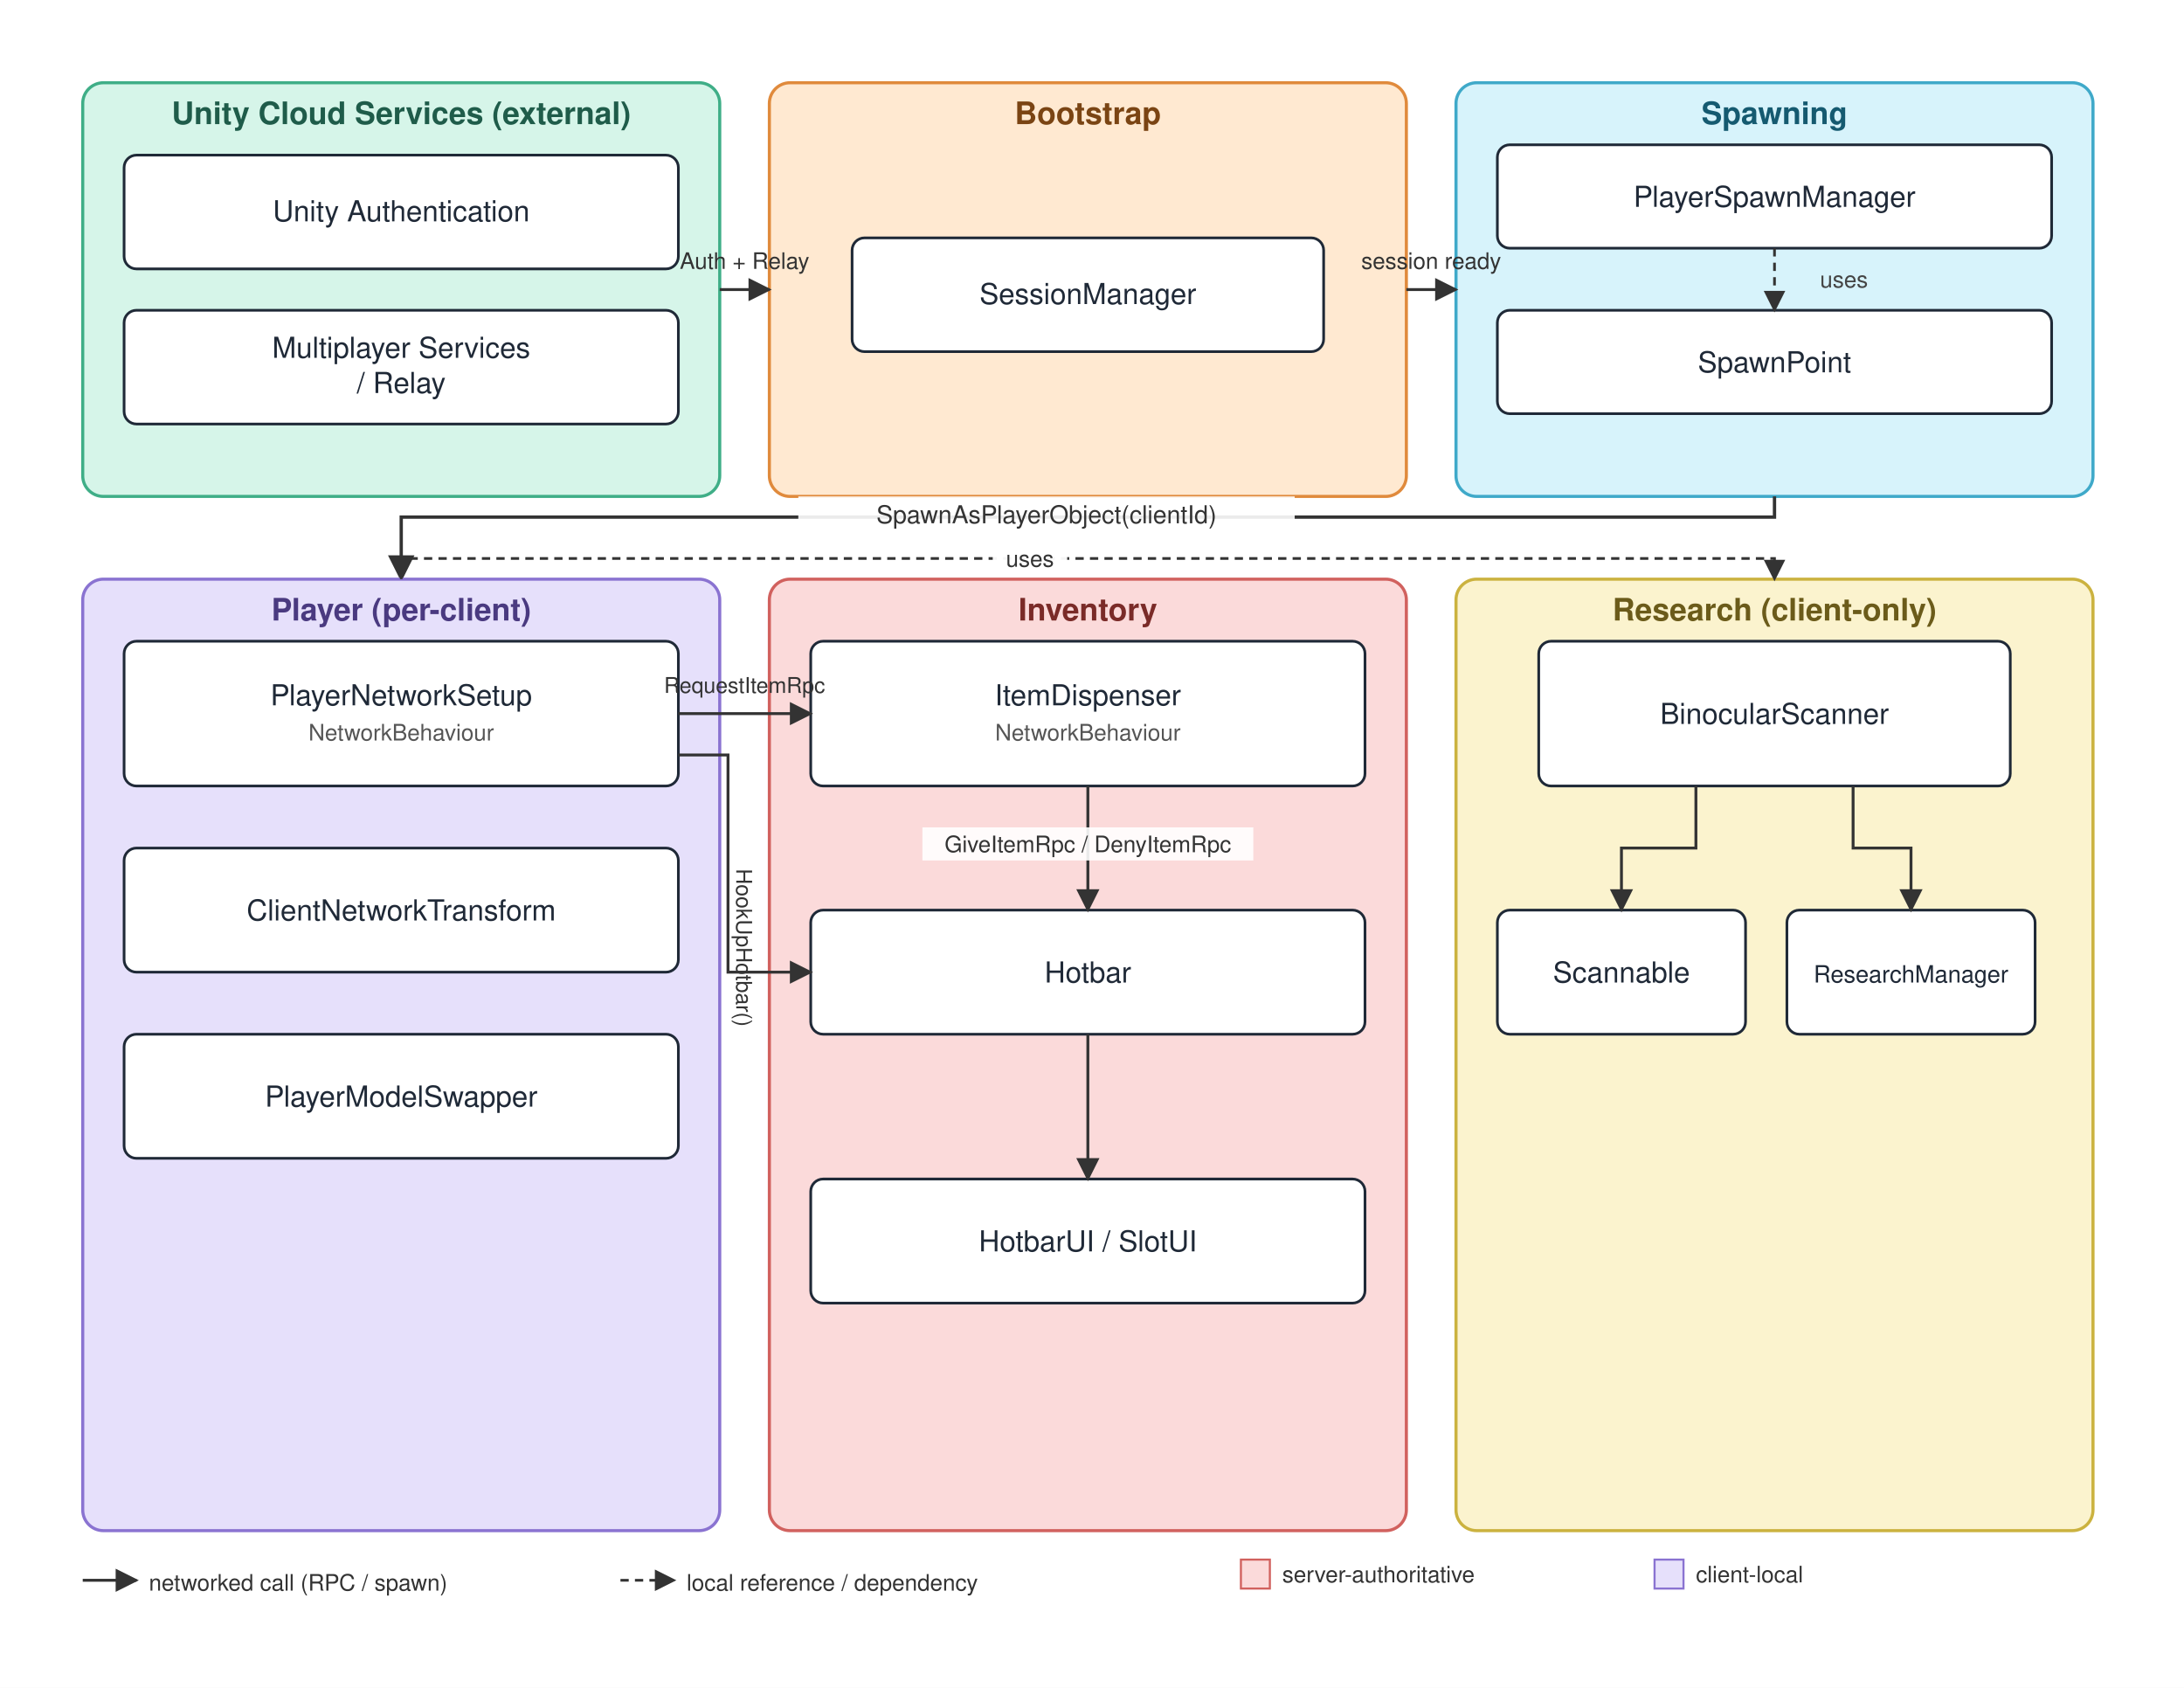
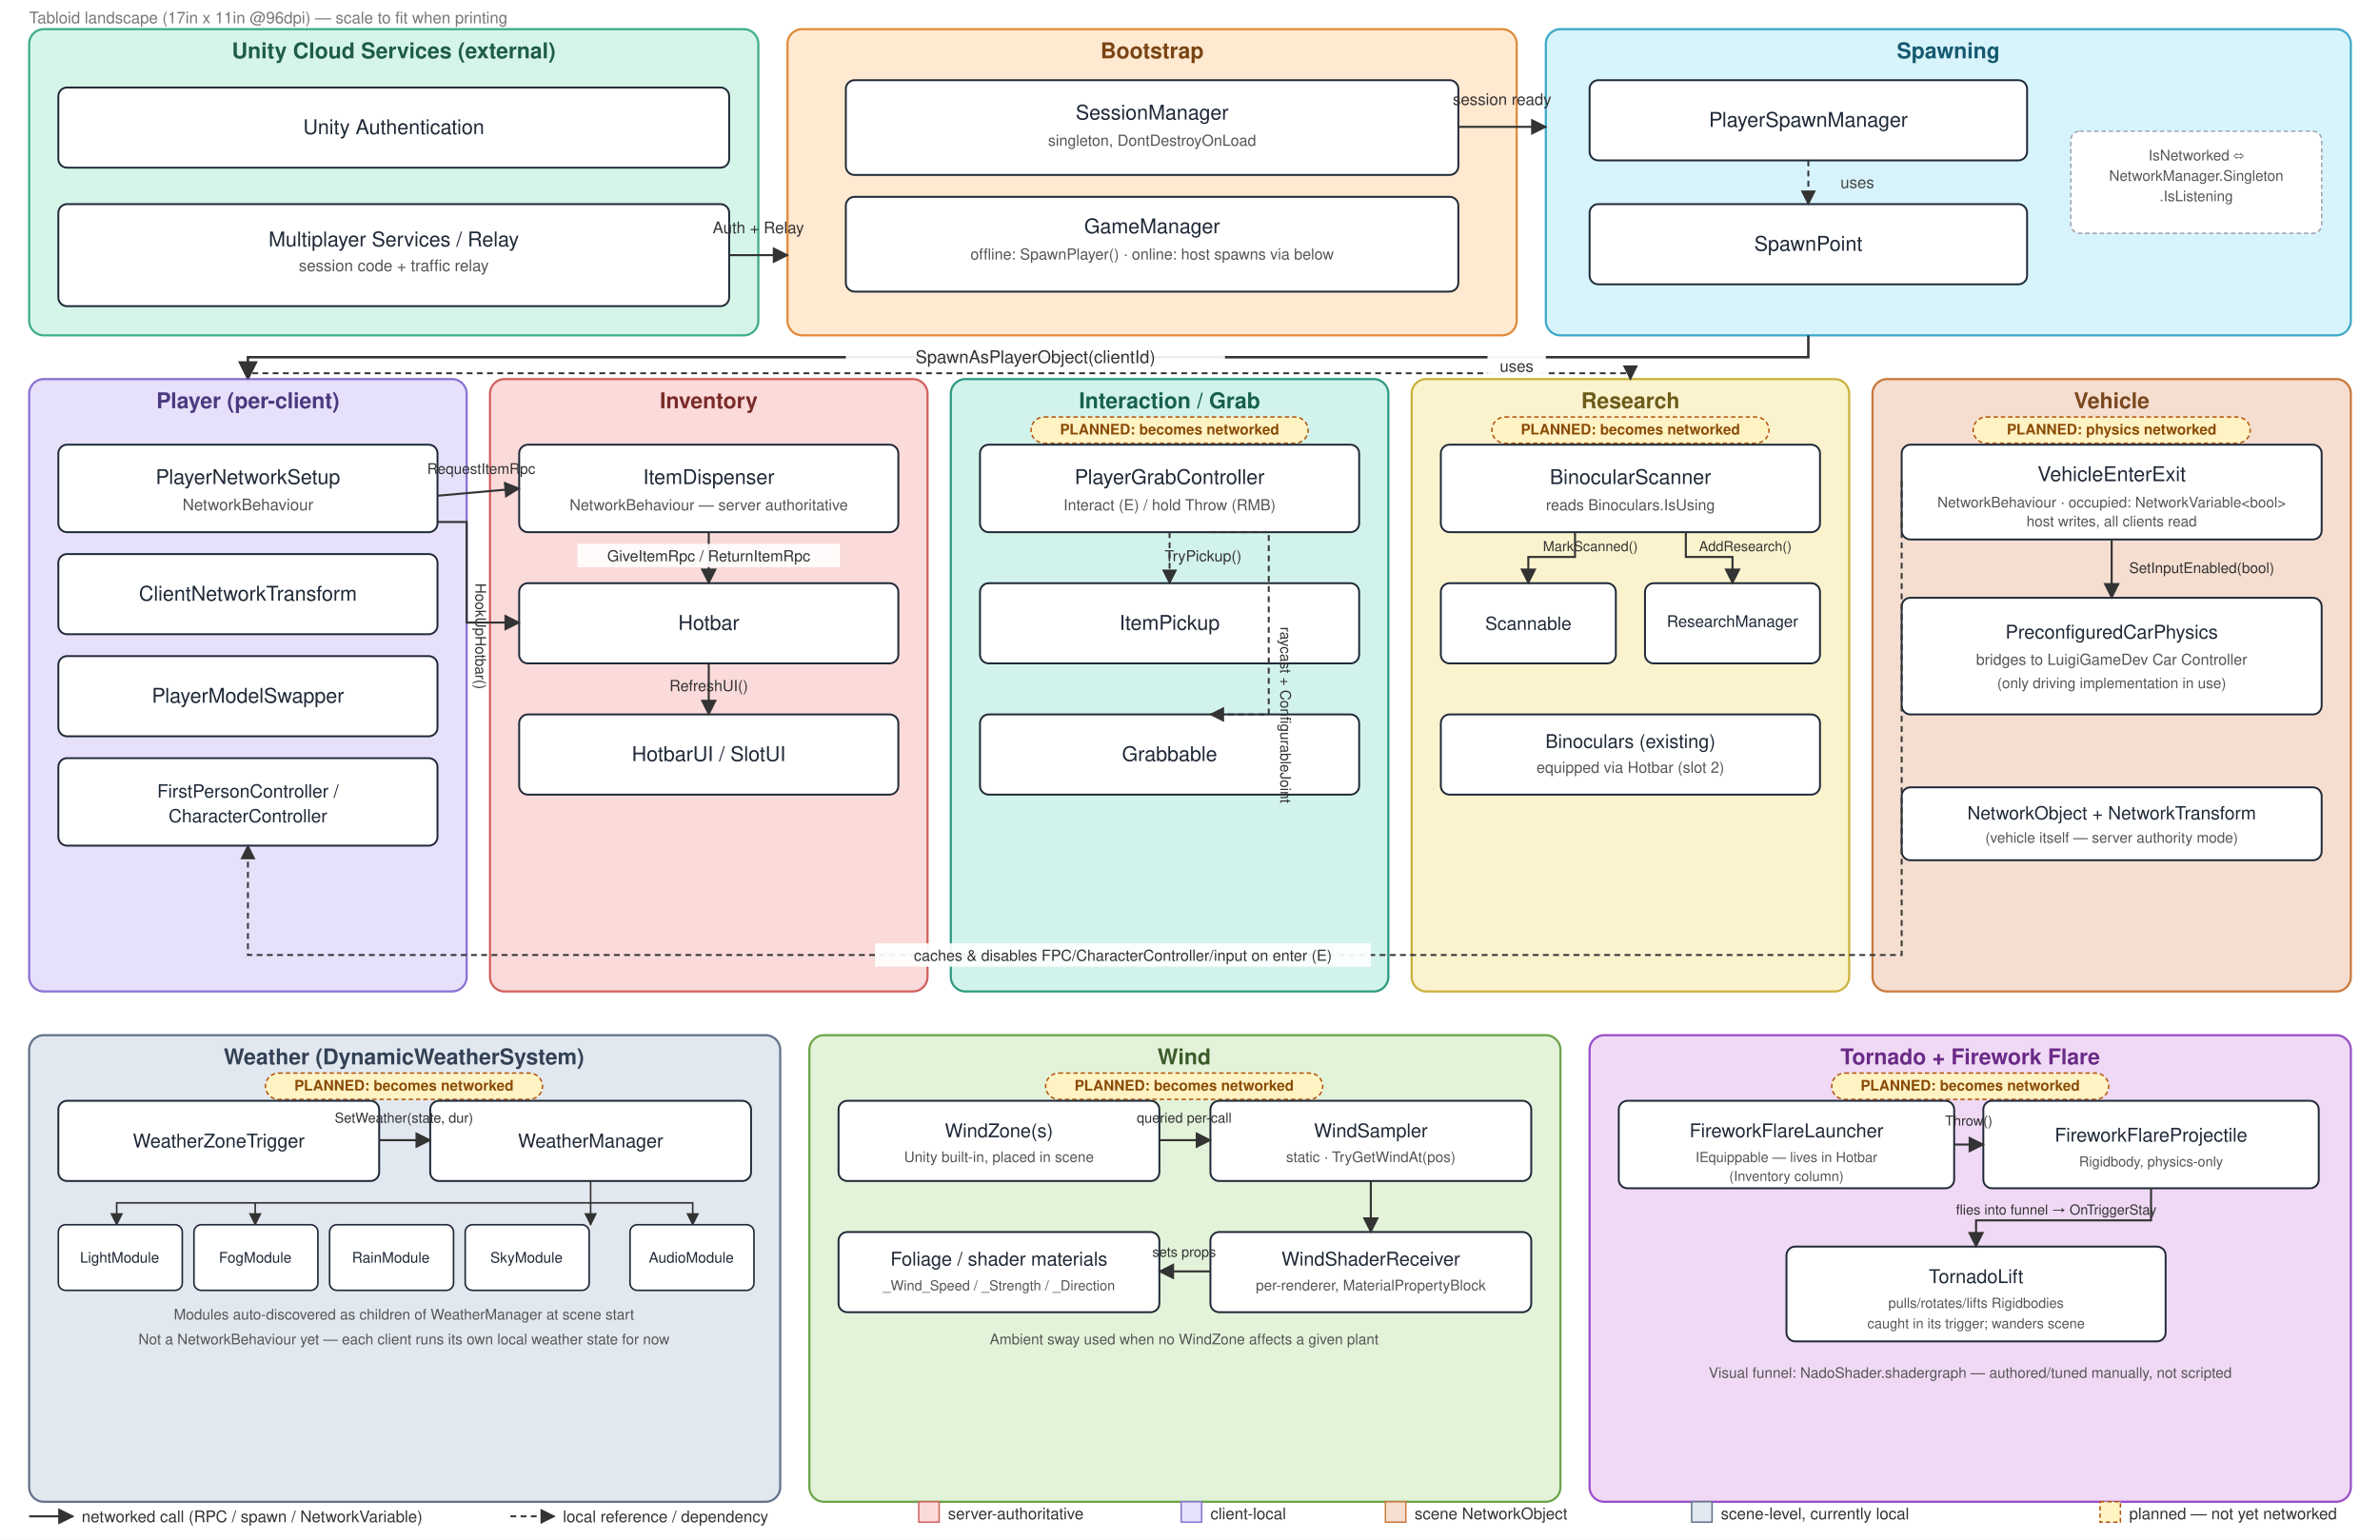
- <svg xmlns="http://www.w3.org/2000/svg" viewBox="0 0 1056 816" font-family="Segoe UI, Helvetica, Arial, sans-serif">
+ <svg xmlns="http://www.w3.org/2000/svg" viewBox="0 0 1632 1056" font-family="Segoe UI, Helvetica, Arial, sans-serif">
  <defs>
    <marker id="arrow" viewBox="0 0 10 10" refX="9" refY="5" markerWidth="8" markerHeight="8" orient="auto-start-reverse">
      <path d="M0,0 L10,5 L0,10 z" fill="#333" />
    </marker>
  </defs>
-   <rect x="0" y="0" width="1056" height="816" fill="#ffffff" />
-   <rect x="40" y="40" width="308" height="200" rx="10" fill="#d6f5e9" stroke="#3fae87" stroke-width="1.5" />
-   <text x="194" y="60" text-anchor="middle" font-size="15" font-weight="600" fill="#1f5c4a">Unity Cloud Services (external)</text>
-   <rect x="372" y="40" width="308" height="200" rx="10" fill="#ffe9d1" stroke="#e08a3c" stroke-width="1.5" />
-   <text x="526" y="60" text-anchor="middle" font-size="15" font-weight="600" fill="#7a4413">Bootstrap</text>
-   <rect x="704" y="40" width="308" height="200" rx="10" fill="#d7f3fb" stroke="#3fa9c9" stroke-width="1.5" />
-   <text x="858" y="60" text-anchor="middle" font-size="15" font-weight="600" fill="#155a70">Spawning</text>
-   <rect x="60" y="75" width="268" height="55" rx="6" fill="#ffffff" stroke="#1f2937" stroke-width="1.3" />
-   <text x="194" y="107" text-anchor="middle" font-size="14" fill="#1f2937">Unity Authentication</text>
-   <rect x="60" y="150" width="268" height="55" rx="6" fill="#ffffff" stroke="#1f2937" stroke-width="1.3" />
-   <text x="194" y="173" text-anchor="middle" font-size="14" fill="#1f2937">Multiplayer Services</text>
-   <text x="194" y="190" text-anchor="middle" font-size="14" fill="#1f2937">/ Relay</text>
-   <rect x="412" y="115" width="228" height="55" rx="6" fill="#ffffff" stroke="#1f2937" stroke-width="1.3" />
-   <text x="526" y="147" text-anchor="middle" font-size="14" fill="#1f2937">SessionManager</text>
-   <rect x="724" y="70" width="268" height="50" rx="6" fill="#ffffff" stroke="#1f2937" stroke-width="1.3" />
-   <text x="858" y="100" text-anchor="middle" font-size="14" fill="#1f2937">PlayerSpawnManager</text>
-   <rect x="724" y="150" width="268" height="50" rx="6" fill="#ffffff" stroke="#1f2937" stroke-width="1.3" />
-   <text x="858" y="180" text-anchor="middle" font-size="14" fill="#1f2937">SpawnPoint</text>
-   <path d="M858,120 L858,150" fill="none" stroke="#333" stroke-width="1.3" stroke-dasharray="4 3" marker-end="url(#arrow)" />
-   <text x="880" y="139" font-size="11" fill="#444">uses</text>
-   <path d="M348,140 L372,140" fill="none" stroke="#333" stroke-width="1.4" marker-end="url(#arrow)" />
-   <text x="360" y="130" text-anchor="middle" font-size="11" fill="#333">Auth + Relay</text>
-   <path d="M680,140 L704,140" fill="none" stroke="#333" stroke-width="1.4" marker-end="url(#arrow)" />
-   <text x="692" y="130" text-anchor="middle" font-size="11" fill="#333">session ready</text>
-   <path d="M858,240 L858,250 L194,250 L194,280" fill="none" stroke="#333" stroke-width="1.6" marker-end="url(#arrow)" />
-   <rect x="386" y="240" width="240" height="18" fill="#ffffff" opacity="0.9" />
-   <text x="506" y="253" text-anchor="middle" font-size="12" fill="#333">SpawnAsPlayerObject(clientId)</text>
-   <rect x="40" y="280" width="308" height="460" rx="10" fill="#e6e0fb" stroke="#8a73d1" stroke-width="1.5" />
-   <text x="194" y="300" text-anchor="middle" font-size="15" font-weight="600" fill="#4a3a80">Player (per-client)</text>
-   <rect x="372" y="280" width="308" height="460" rx="10" fill="#fbdada" stroke="#d1615e" stroke-width="1.5" />
-   <text x="526" y="300" text-anchor="middle" font-size="15" font-weight="600" fill="#7a2b28">Inventory</text>
-   <rect x="704" y="280" width="308" height="460" rx="10" fill="#fbf3ce" stroke="#cbb23f" stroke-width="1.5" />
-   <text x="858" y="300" text-anchor="middle" font-size="15" font-weight="600" fill="#6b5b1a">Research (client-only)</text>
-   <rect x="60" y="310" width="268" height="70" rx="6" fill="#ffffff" stroke="#1f2937" stroke-width="1.3" />
-   <text x="194" y="341" text-anchor="middle" font-size="14" fill="#1f2937">PlayerNetworkSetup</text>
-   <text x="194" y="358" text-anchor="middle" font-size="11" fill="#555">NetworkBehaviour</text>
-   <rect x="60" y="410" width="268" height="60" rx="6" fill="#ffffff" stroke="#1f2937" stroke-width="1.3" />
-   <text x="194" y="445" text-anchor="middle" font-size="14" fill="#1f2937">ClientNetworkTransform</text>
-   <rect x="60" y="500" width="268" height="60" rx="6" fill="#ffffff" stroke="#1f2937" stroke-width="1.3" />
-   <text x="194" y="535" text-anchor="middle" font-size="14" fill="#1f2937">PlayerModelSwapper</text>
-   <rect x="392" y="310" width="268" height="70" rx="6" fill="#ffffff" stroke="#1f2937" stroke-width="1.3" />
-   <text x="526" y="341" text-anchor="middle" font-size="14" fill="#1f2937">ItemDispenser</text>
-   <text x="526" y="358" text-anchor="middle" font-size="11" fill="#555">NetworkBehaviour</text>
-   <rect x="392" y="440" width="268" height="60" rx="6" fill="#ffffff" stroke="#1f2937" stroke-width="1.3" />
-   <text x="526" y="475" text-anchor="middle" font-size="14" fill="#1f2937">Hotbar</text>
-   <rect x="392" y="570" width="268" height="60" rx="6" fill="#ffffff" stroke="#1f2937" stroke-width="1.3" />
-   <text x="526" y="605" text-anchor="middle" font-size="14" fill="#1f2937">HotbarUI / SlotUI</text>
-   <path d="M526,380 L526,440" fill="none" stroke="#333" stroke-width="1.4" marker-end="url(#arrow)" />
-   <rect x="446" y="400" width="160" height="16" fill="#ffffff" opacity="0.9" />
-   <text x="526" y="412" text-anchor="middle" font-size="11" fill="#333">GiveItemRpc / DenyItemRpc</text>
-   <path d="M526,500 L526,570" fill="none" stroke="#333" stroke-width="1.4" marker-end="url(#arrow)" />
-   <rect x="744" y="310" width="228" height="70" rx="6" fill="#ffffff" stroke="#1f2937" stroke-width="1.3" />
-   <text x="858" y="350" text-anchor="middle" font-size="14" fill="#1f2937">BinocularScanner</text>
-   <rect x="724" y="440" width="120" height="60" rx="6" fill="#ffffff" stroke="#1f2937" stroke-width="1.3" />
-   <text x="784" y="475" text-anchor="middle" font-size="14" fill="#1f2937">Scannable</text>
-   <rect x="864" y="440" width="120" height="60" rx="6" fill="#ffffff" stroke="#1f2937" stroke-width="1.3" />
-   <text x="924" y="475" text-anchor="middle" font-size="11.5" fill="#1f2937">ResearchManager</text>
-   <path d="M820,380 L820,410 L784,410 L784,440" fill="none" stroke="#333" stroke-width="1.4" marker-end="url(#arrow)" />
-   <path d="M896,380 L896,410 L924,410 L924,440" fill="none" stroke="#333" stroke-width="1.4" marker-end="url(#arrow)" />
-   <path d="M328,345 L392,345" fill="none" stroke="#333" stroke-width="1.4" marker-end="url(#arrow)" />
-   <text x="360" y="335" text-anchor="middle" font-size="10.5" fill="#333">RequestItemRpc</text>
-   <path d="M328,365 L352,365 L352,470 L392,470" fill="none" stroke="#333" stroke-width="1.4" marker-end="url(#arrow)" />
-   <text x="356" y="420" font-size="10.5" fill="#333" transform="rotate(90 356 420)">HookUpHotbar()</text>
-   <path d="M194,280 L194,270 L858,270 L858,280" fill="none" stroke="#333" stroke-width="1.3" stroke-dasharray="4 3" marker-end="url(#arrow)" />
-   <rect x="480" y="262" width="36" height="16" fill="#ffffff" opacity="0.95" />
-   <text x="498" y="274" text-anchor="middle" font-size="11" fill="#333">uses</text>
-   <g transform="translate(40,760)">
-     <line x1="0" y1="4" x2="26" y2="4" stroke="#333" stroke-width="1.4" marker-end="url(#arrow)" />
-     <text x="32" y="9" font-size="11" fill="#333">networked call (RPC / spawn)</text>
-     <line x1="260" y1="4" x2="286" y2="4" stroke="#333" stroke-width="1.3" stroke-dasharray="4 3" marker-end="url(#arrow)" />
-     <text x="292" y="9" font-size="11" fill="#333">local reference / dependency</text>
-     <rect x="560" y="-6" width="14" height="14" fill="#fbdada" stroke="#d1615e" />
-     <text x="580" y="5" font-size="11" fill="#333">server-authoritative</text>
-     <rect x="760" y="-6" width="14" height="14" fill="#e6e0fb" stroke="#8a73d1" />
-     <text x="780" y="5" font-size="11" fill="#333">client-local</text>
+   <rect x="0" y="0" width="1632" height="1056" fill="#ffffff" />
+   <text x="20" y="16" font-size="11" fill="#777">Tabloid landscape (17in x 11in @96dpi) — scale to fit when printing</text>
+   <rect x="20" y="20" width="500" height="210" rx="10" fill="#d6f5e9" stroke="#3fae87" stroke-width="1.5" />
+   <text x="270" y="40" text-anchor="middle" font-size="15" font-weight="600" fill="#1f5c4a">Unity Cloud Services (external)</text>
+   <rect x="540" y="20" width="500" height="210" rx="10" fill="#ffe9d1" stroke="#e08a3c" stroke-width="1.5" />
+   <text x="790" y="40" text-anchor="middle" font-size="15" font-weight="600" fill="#7a4413">Bootstrap</text>
+   <rect x="1060" y="20" width="552" height="210" rx="10" fill="#d7f3fb" stroke="#3fa9c9" stroke-width="1.5" />
+   <text x="1336" y="40" text-anchor="middle" font-size="15" font-weight="600" fill="#155a70">Spawning</text>
+   <rect x="40" y="60" width="460" height="55" rx="6" fill="#ffffff" stroke="#1f2937" stroke-width="1.3" />
+   <text x="270" y="92" text-anchor="middle" font-size="14" fill="#1f2937">Unity Authentication</text>
+   <rect x="40" y="140" width="460" height="70" rx="6" fill="#ffffff" stroke="#1f2937" stroke-width="1.3" />
+   <text x="270" y="169" text-anchor="middle" font-size="14" fill="#1f2937">Multiplayer Services / Relay</text>
+   <text x="270" y="186" text-anchor="middle" font-size="11" fill="#555">session code + traffic relay</text>
+   <rect x="580" y="55" width="420" height="65" rx="6" fill="#ffffff" stroke="#1f2937" stroke-width="1.3" />
+   <text x="790" y="82" text-anchor="middle" font-size="14" fill="#1f2937">SessionManager</text>
+   <text x="790" y="100" text-anchor="middle" font-size="10.5" fill="#555">singleton, DontDestroyOnLoad</text>
+   <rect x="580" y="135" width="420" height="65" rx="6" fill="#ffffff" stroke="#1f2937" stroke-width="1.3" />
+   <text x="790" y="160" text-anchor="middle" font-size="14" fill="#1f2937">GameManager</text>
+   <text x="790" y="178" text-anchor="middle" font-size="10.5" fill="#555">offline: SpawnPlayer() · online: host spawns via below</text>
+   <rect x="1090" y="55" width="300" height="55" rx="6" fill="#ffffff" stroke="#1f2937" stroke-width="1.3" />
+   <text x="1240" y="87" text-anchor="middle" font-size="14" fill="#1f2937">PlayerSpawnManager</text>
+   <rect x="1090" y="140" width="300" height="55" rx="6" fill="#ffffff" stroke="#1f2937" stroke-width="1.3" />
+   <text x="1240" y="172" text-anchor="middle" font-size="14" fill="#1f2937">SpawnPoint</text>
+   <rect x="1420" y="90" width="172" height="70" rx="6" fill="#ffffff" stroke="#9ca3af" stroke-width="1" stroke-dasharray="3 2" />
+   <text x="1506" y="110" text-anchor="middle" font-size="10" fill="#555">IsNetworked ⇔</text>
+   <text x="1506" y="124" text-anchor="middle" font-size="10" fill="#555">NetworkManager.Singleton</text>
+   <text x="1506" y="138" text-anchor="middle" font-size="10" fill="#555">.IsListening</text>
+   <path d="M1240,110 L1240,140" fill="none" stroke="#333" stroke-width="1.3" stroke-dasharray="4 3" marker-end="url(#arrow)" />
+   <text x="1262" y="129" font-size="11" fill="#444">uses</text>
+   <path d="M500,175 L540,175" fill="none" stroke="#333" stroke-width="1.4" marker-end="url(#arrow)" />
+   <text x="520" y="160" text-anchor="middle" font-size="11" fill="#333">Auth + Relay</text>
+   <path d="M1000,87 L1060,87" fill="none" stroke="#333" stroke-width="1.4" marker-end="url(#arrow)" />
+   <text x="1030" y="72" text-anchor="middle" font-size="11" fill="#333">session ready</text>
+   <path d="M1240,230 L1240,245 L170,245 L170,260" fill="none" stroke="#333" stroke-width="1.7" marker-end="url(#arrow)" />
+   <rect x="580" y="236" width="260" height="18" fill="#ffffff" opacity="0.92" />
+   <text x="710" y="249" text-anchor="middle" font-size="12" fill="#333">SpawnAsPlayerObject(clientId)</text>
+   <rect x="20" y="260" width="300" height="420" rx="10" fill="#e6e0fb" stroke="#8a73d1" stroke-width="1.5" />
+   <text x="170" y="280" text-anchor="middle" font-size="15" font-weight="600" fill="#4a3a80">Player (per-client)</text>
+   <rect x="336" y="260" width="300" height="420" rx="10" fill="#fbdada" stroke="#d1615e" stroke-width="1.5" />
+   <text x="486" y="280" text-anchor="middle" font-size="15" font-weight="600" fill="#7a2b28">Inventory</text>
+   <rect x="652" y="260" width="300" height="420" rx="10" fill="#d2f3ec" stroke="#2e9b82" stroke-width="1.5" />
+   <text x="802" y="280" text-anchor="middle" font-size="15" font-weight="600" fill="#17604f">Interaction / Grab</text>
+   <rect x="707" y="286" width="190" height="18" rx="9" fill="#fff3c4" stroke="#b45309" stroke-width="1" stroke-dasharray="3 2" />
+   <text x="802" y="298" text-anchor="middle" font-size="10" font-weight="600" fill="#8a4b06">PLANNED: becomes networked</text>
+   <rect x="968" y="260" width="300" height="420" rx="10" fill="#fbf3ce" stroke="#cbb23f" stroke-width="1.5" />
+   <text x="1118" y="280" text-anchor="middle" font-size="15" font-weight="600" fill="#6b5b1a">Research</text>
+   <rect x="1023" y="286" width="190" height="18" rx="9" fill="#fff3c4" stroke="#b45309" stroke-width="1" stroke-dasharray="3 2" />
+   <text x="1118" y="298" text-anchor="middle" font-size="10" font-weight="600" fill="#8a4b06">PLANNED: becomes networked</text>
+   <rect x="1284" y="260" width="328" height="420" rx="10" fill="#f5ded0" stroke="#c97a3d" stroke-width="1.5" />
+   <text x="1448" y="280" text-anchor="middle" font-size="15" font-weight="600" fill="#7a471e">Vehicle</text>
+   <rect x="1353" y="286" width="190" height="18" rx="9" fill="#fff3c4" stroke="#b45309" stroke-width="1" stroke-dasharray="3 2" />
+   <text x="1448" y="298" text-anchor="middle" font-size="10" font-weight="600" fill="#8a4b06">PLANNED: physics networked</text>
+   <rect x="40" y="305" width="260" height="60" rx="6" fill="#ffffff" stroke="#1f2937" stroke-width="1.3" />
+   <text x="170" y="332" text-anchor="middle" font-size="14" fill="#1f2937">PlayerNetworkSetup</text>
+   <text x="170" y="350" text-anchor="middle" font-size="11" fill="#555">NetworkBehaviour</text>
+   <rect x="40" y="380" width="260" height="55" rx="6" fill="#ffffff" stroke="#1f2937" stroke-width="1.3" />
+   <text x="170" y="412" text-anchor="middle" font-size="14" fill="#1f2937">ClientNetworkTransform</text>
+   <rect x="40" y="450" width="260" height="55" rx="6" fill="#ffffff" stroke="#1f2937" stroke-width="1.3" />
+   <text x="170" y="482" text-anchor="middle" font-size="14" fill="#1f2937">PlayerModelSwapper</text>
+   <rect x="40" y="520" width="260" height="60" rx="6" fill="#ffffff" stroke="#1f2937" stroke-width="1.3" />
+   <text x="170" y="547" text-anchor="middle" font-size="12.5" fill="#1f2937">FirstPersonController /</text>
+   <text x="170" y="564" text-anchor="middle" font-size="12.5" fill="#1f2937">CharacterController</text>
+   <rect x="356" y="305" width="260" height="60" rx="6" fill="#ffffff" stroke="#1f2937" stroke-width="1.3" />
+   <text x="486" y="332" text-anchor="middle" font-size="14" fill="#1f2937">ItemDispenser</text>
+   <text x="486" y="350" text-anchor="middle" font-size="10.5" fill="#555">NetworkBehaviour — server authoritative</text>
+   <rect x="356" y="400" width="260" height="55" rx="6" fill="#ffffff" stroke="#1f2937" stroke-width="1.3" />
+   <text x="486" y="432" text-anchor="middle" font-size="14" fill="#1f2937">Hotbar</text>
+   <rect x="356" y="490" width="260" height="55" rx="6" fill="#ffffff" stroke="#1f2937" stroke-width="1.3" />
+   <text x="486" y="522" text-anchor="middle" font-size="14" fill="#1f2937">HotbarUI / SlotUI</text>
+   <path d="M486,365 L486,400" fill="none" stroke="#333" stroke-width="1.4" marker-end="url(#arrow)" />
+   <rect x="396" y="373" width="180" height="16" fill="#ffffff" opacity="0.9" />
+   <text x="486" y="385" text-anchor="middle" font-size="10.5" fill="#333">GiveItemRpc / ReturnItemRpc</text>
+   <path d="M486,455 L486,490" fill="none" stroke="#333" stroke-width="1.4" marker-end="url(#arrow)" />
+   <text x="486" y="474" text-anchor="middle" font-size="10.5" fill="#333">RefreshUI()</text>
+   <rect x="672" y="305" width="260" height="60" rx="6" fill="#ffffff" stroke="#1f2937" stroke-width="1.3" />
+   <text x="802" y="332" text-anchor="middle" font-size="14" fill="#1f2937">PlayerGrabController</text>
+   <text x="802" y="350" text-anchor="middle" font-size="10.5" fill="#555">Interact (E) / hold Throw (RMB)</text>
+   <rect x="672" y="400" width="260" height="55" rx="6" fill="#ffffff" stroke="#1f2937" stroke-width="1.3" />
+   <text x="802" y="432" text-anchor="middle" font-size="14" fill="#1f2937">ItemPickup</text>
+   <rect x="672" y="490" width="260" height="55" rx="6" fill="#ffffff" stroke="#1f2937" stroke-width="1.3" />
+   <text x="802" y="522" text-anchor="middle" font-size="14" fill="#1f2937">Grabbable</text>
+   <path d="M802,365 L802,400" fill="none" stroke="#333" stroke-width="1.3" stroke-dasharray="4 3" marker-end="url(#arrow)" />
+   <text x="825" y="385" text-anchor="middle" font-size="10.5" fill="#333">TryPickup()</text>
+   <path d="M830,365 L870,365 L870,490 L830,490" fill="none" stroke="#333" stroke-width="1.3" stroke-dasharray="4 3" marker-end="url(#arrow)" />
+   <text x="878" y="430" font-size="10" fill="#333" transform="rotate(90 878 430)">raycast + ConfigurableJoint</text>
+   <rect x="988" y="305" width="260" height="60" rx="6" fill="#ffffff" stroke="#1f2937" stroke-width="1.3" />
+   <text x="1118" y="332" text-anchor="middle" font-size="14" fill="#1f2937">BinocularScanner</text>
+   <text x="1118" y="350" text-anchor="middle" font-size="10.5" fill="#555">reads Binoculars.IsUsing</text>
+   <rect x="988" y="400" width="120" height="55" rx="6" fill="#ffffff" stroke="#1f2937" stroke-width="1.3" />
+   <text x="1048" y="432" text-anchor="middle" font-size="12.5" fill="#1f2937">Scannable</text>
+   <rect x="1128" y="400" width="120" height="55" rx="6" fill="#ffffff" stroke="#1f2937" stroke-width="1.3" />
+   <text x="1188" y="430" text-anchor="middle" font-size="11" fill="#1f2937">ResearchManager</text>
+   <path d="M1080,365 L1080,382 L1048,382 L1048,400" fill="none" stroke="#333" stroke-width="1.4" marker-end="url(#arrow)" />
+   <text x="1058" y="378" font-size="9.5" fill="#333">MarkScanned()</text>
+   <path d="M1156,365 L1156,382 L1188,382 L1188,400" fill="none" stroke="#333" stroke-width="1.4" marker-end="url(#arrow)" />
+   <text x="1165" y="378" font-size="9.5" fill="#333">AddResearch()</text>
+   <rect x="988" y="490" width="260" height="55" rx="6" fill="#ffffff" stroke="#1f2937" stroke-width="1.3" />
+   <text x="1118" y="513" text-anchor="middle" font-size="13" fill="#1f2937">Binoculars (existing)</text>
+   <text x="1118" y="530" text-anchor="middle" font-size="10.5" fill="#555">equipped via Hotbar (slot 2)</text>
+   <rect x="1304" y="305" width="288" height="65" rx="6" fill="#ffffff" stroke="#1f2937" stroke-width="1.3" />
+   <text x="1448" y="330" text-anchor="middle" font-size="14" fill="#1f2937">VehicleEnterExit</text>
+   <text x="1448" y="348" text-anchor="middle" font-size="10" fill="#555">NetworkBehaviour · occupied: NetworkVariable&lt;bool&gt;</text>
+   <text x="1448" y="361" text-anchor="middle" font-size="10" fill="#555">host writes, all clients read</text>
+   <rect x="1304" y="410" width="288" height="80" rx="6" fill="#ffffff" stroke="#1f2937" stroke-width="1.3" />
+   <text x="1448" y="438" text-anchor="middle" font-size="13" fill="#1f2937">PreconfiguredCarPhysics</text>
+   <text x="1448" y="456" text-anchor="middle" font-size="10.5" fill="#555">bridges to LuigiGameDev Car Controller</text>
+   <text x="1448" y="472" text-anchor="middle" font-size="10" fill="#555">(only driving implementation in use)</text>
+   <path d="M1448,370 L1448,410" fill="none" stroke="#333" stroke-width="1.4" marker-end="url(#arrow)" />
+   <text x="1460" y="393" font-size="10" fill="#333">SetInputEnabled(bool)</text>
+   <rect x="1304" y="540" width="288" height="50" rx="6" fill="#ffffff" stroke="#1f2937" stroke-width="1.3" />
+   <text x="1448" y="562" text-anchor="middle" font-size="12.5" fill="#1f2937">NetworkObject + NetworkTransform</text>
+   <text x="1448" y="578" text-anchor="middle" font-size="10" fill="#555">(vehicle itself — server authority mode)</text>
+   <path d="M1304,330 L1304,655 L170,655 L170,580" fill="none" stroke="#333" stroke-width="1.3" stroke-dasharray="4 3" marker-end="url(#arrow)" />
+   <rect x="600" y="647" width="340" height="16" fill="#ffffff" opacity="0.92" />
+   <text x="770" y="659" text-anchor="middle" font-size="10.5" fill="#333">caches &amp; disables FPC/CharacterController/input on enter (E)</text>
+   <path d="M300,340 L356,335" fill="none" stroke="#333" stroke-width="1.4" marker-end="url(#arrow)" />
+   <text x="330" y="325" text-anchor="middle" font-size="10" fill="#333">RequestItemRpc</text>
+   <path d="M300,358 L320,358 L320,427 L356,427" fill="none" stroke="#333" stroke-width="1.4" marker-end="url(#arrow)" />
+   <text x="326" y="400" font-size="10" fill="#333" transform="rotate(90 326 400)">HookUpHotbar()</text>
+   <path d="M170,260 L170,256 L1118,256 L1118,260" fill="none" stroke="#333" stroke-width="1.3" stroke-dasharray="4 3" marker-end="url(#arrow)" />
+   <rect x="1020" y="243" width="40" height="15" fill="#ffffff" opacity="0.95" />
+   <text x="1040" y="255" text-anchor="middle" font-size="11" fill="#333">uses</text>
+   <rect x="20" y="710" width="515" height="320" rx="10" fill="#e2e8f0" stroke="#64748b" stroke-width="1.5" />
+   <text x="277" y="730" text-anchor="middle" font-size="15" font-weight="600" fill="#334155">Weather (DynamicWeatherSystem)</text>
+   <rect x="182" y="736" width="190" height="18" rx="9" fill="#fff3c4" stroke="#b45309" stroke-width="1" stroke-dasharray="3 2" />
+   <text x="277" y="748" text-anchor="middle" font-size="10" font-weight="600" fill="#8a4b06">PLANNED: becomes networked</text>
+   <rect x="555" y="710" width="515" height="320" rx="10" fill="#e3f3d9" stroke="#6da54a" stroke-width="1.5" />
+   <text x="812" y="730" text-anchor="middle" font-size="15" font-weight="600" fill="#3c5c2a">Wind</text>
+   <rect x="717" y="736" width="190" height="18" rx="9" fill="#fff3c4" stroke="#b45309" stroke-width="1" stroke-dasharray="3 2" />
+   <text x="812" y="748" text-anchor="middle" font-size="10" font-weight="600" fill="#8a4b06">PLANNED: becomes networked</text>
+   <rect x="1090" y="710" width="522" height="320" rx="10" fill="#f0d9f5" stroke="#9b4fc9" stroke-width="1.5" />
+   <text x="1351" y="730" text-anchor="middle" font-size="15" font-weight="600" fill="#6a2a87">Tornado + Firework Flare</text>
+   <rect x="1256" y="736" width="190" height="18" rx="9" fill="#fff3c4" stroke="#b45309" stroke-width="1" stroke-dasharray="3 2" />
+   <text x="1351" y="748" text-anchor="middle" font-size="10" font-weight="600" fill="#8a4b06">PLANNED: becomes networked</text>
+   <rect x="40" y="755" width="220" height="55" rx="6" fill="#ffffff" stroke="#1f2937" stroke-width="1.3" />
+   <text x="150" y="787" text-anchor="middle" font-size="13" fill="#1f2937">WeatherZoneTrigger</text>
+   <rect x="295" y="755" width="220" height="55" rx="6" fill="#ffffff" stroke="#1f2937" stroke-width="1.3" />
+   <text x="405" y="787" text-anchor="middle" font-size="13" fill="#1f2937">WeatherManager</text>
+   <path d="M260,782 L295,782" fill="none" stroke="#333" stroke-width="1.4" marker-end="url(#arrow)" />
+   <text x="277" y="770" text-anchor="middle" font-size="9.5" fill="#333">SetWeather(state, dur)</text>
+   <path d="M405,810 L405,825 L80,825 L80,840" fill="none" stroke="#333" stroke-width="1.1" marker-end="url(#arrow)" />
+   <path d="M175,825 L175,840" fill="none" stroke="#333" stroke-width="1.1" marker-end="url(#arrow)" />
+   <path d="M405,825 L405,840" fill="none" stroke="#333" stroke-width="1.1" marker-end="url(#arrow)" />
+   <path d="M405,825 L475,825 L475,840" fill="none" stroke="#333" stroke-width="1.1" marker-end="url(#arrow)" />
+   <path d="M405,825 L560,825" fill="none" stroke="#333" stroke-width="0" opacity="0" />
+   <rect x="40" y="840" width="85" height="45" rx="5" fill="#ffffff" stroke="#1f2937" stroke-width="1.1" />
+   <text x="82" y="866" text-anchor="middle" font-size="10" fill="#1f2937">LightModule</text>
+   <rect x="133" y="840" width="85" height="45" rx="5" fill="#ffffff" stroke="#1f2937" stroke-width="1.1" />
+   <text x="175" y="866" text-anchor="middle" font-size="10" fill="#1f2937">FogModule</text>
+   <rect x="226" y="840" width="85" height="45" rx="5" fill="#ffffff" stroke="#1f2937" stroke-width="1.1" />
+   <text x="268" y="866" text-anchor="middle" font-size="10" fill="#1f2937">RainModule</text>
+   <rect x="319" y="840" width="85" height="45" rx="5" fill="#ffffff" stroke="#1f2937" stroke-width="1.1" />
+   <text x="361" y="866" text-anchor="middle" font-size="10" fill="#1f2937">SkyModule</text>
+   <rect x="432" y="840" width="85" height="45" rx="5" fill="#ffffff" stroke="#1f2937" stroke-width="1.1" />
+   <text x="474" y="866" text-anchor="middle" font-size="10" fill="#1f2937">AudioModule</text>
+   <text x="277" y="905" text-anchor="middle" font-size="10" fill="#555">Modules auto-discovered as children of WeatherManager at scene start</text>
+   <text x="277" y="922" text-anchor="middle" font-size="10" fill="#555">Not a NetworkBehaviour yet — each client runs its own local weather state for now</text>
+   <rect x="575" y="755" width="220" height="55" rx="6" fill="#ffffff" stroke="#1f2937" stroke-width="1.3" />
+   <text x="685" y="780" text-anchor="middle" font-size="13" fill="#1f2937">WindZone(s)</text>
+   <text x="685" y="797" text-anchor="middle" font-size="10" fill="#555">Unity built-in, placed in scene</text>
+   <rect x="830" y="755" width="220" height="55" rx="6" fill="#ffffff" stroke="#1f2937" stroke-width="1.3" />
+   <text x="940" y="780" text-anchor="middle" font-size="13" fill="#1f2937">WindSampler</text>
+   <text x="940" y="797" text-anchor="middle" font-size="10" fill="#555">static · TryGetWindAt(pos)</text>
+   <path d="M795,782 L830,782" fill="none" stroke="#333" stroke-width="1.4" marker-end="url(#arrow)" />
+   <text x="812" y="770" text-anchor="middle" font-size="9.5" fill="#333">queried per-call</text>
+   <rect x="830" y="845" width="220" height="55" rx="6" fill="#ffffff" stroke="#1f2937" stroke-width="1.3" />
+   <text x="940" y="868" text-anchor="middle" font-size="13" fill="#1f2937">WindShaderReceiver</text>
+   <text x="940" y="885" text-anchor="middle" font-size="10" fill="#555">per-renderer, MaterialPropertyBlock</text>
+   <path d="M940,810 L940,845" fill="none" stroke="#333" stroke-width="1.4" marker-end="url(#arrow)" />
+   <rect x="575" y="845" width="220" height="55" rx="6" fill="#ffffff" stroke="#1f2937" stroke-width="1.3" />
+   <text x="685" y="868" text-anchor="middle" font-size="13" fill="#1f2937">Foliage / shader materials</text>
+   <text x="685" y="885" text-anchor="middle" font-size="9.5" fill="#555">_Wind_Speed / _Strength / _Direction</text>
+   <path d="M830,872 L795,872" fill="none" stroke="#333" stroke-width="1.4" marker-end="url(#arrow)" />
+   <text x="812" y="862" text-anchor="middle" font-size="9.5" fill="#333">sets props</text>
+   <text x="812" y="922" text-anchor="middle" font-size="10" fill="#555">Ambient sway used when no WindZone affects a given plant</text>
+   <rect x="1110" y="755" width="230" height="60" rx="6" fill="#ffffff" stroke="#1f2937" stroke-width="1.3" />
+   <text x="1225" y="780" text-anchor="middle" font-size="13" fill="#1f2937">FireworkFlareLauncher</text>
+   <text x="1225" y="797" text-anchor="middle" font-size="9.5" fill="#555">IEquippable — lives in Hotbar</text>
+   <text x="1225" y="810" text-anchor="middle" font-size="9.5" fill="#555">(Inventory column)</text>
+   <rect x="1360" y="755" width="230" height="60" rx="6" fill="#ffffff" stroke="#1f2937" stroke-width="1.3" />
+   <text x="1475" y="783" text-anchor="middle" font-size="13" fill="#1f2937">FireworkFlareProjectile</text>
+   <text x="1475" y="800" text-anchor="middle" font-size="9.5" fill="#555">Rigidbody, physics-only</text>
+   <path d="M1340,785 L1360,785" fill="none" stroke="#333" stroke-width="1.4" marker-end="url(#arrow)" />
+   <text x="1350" y="772" text-anchor="middle" font-size="9.5" fill="#333">Throw()</text>
+   <rect x="1225" y="855" width="260" height="65" rx="6" fill="#ffffff" stroke="#1f2937" stroke-width="1.3" />
+   <text x="1355" y="880" text-anchor="middle" font-size="13" fill="#1f2937">TornadoLift</text>
+   <text x="1355" y="897" text-anchor="middle" font-size="9.5" fill="#555">pulls/rotates/lifts Rigidbodies</text>
+   <text x="1355" y="911" text-anchor="middle" font-size="9.5" fill="#555">caught in its trigger; wanders scene</text>
+   <path d="M1475,815 L1475,837 L1355,837 L1355,855" fill="none" stroke="#333" stroke-width="1.4" marker-end="url(#arrow)" />
+   <text x="1410" y="833" text-anchor="middle" font-size="9.5" fill="#333">flies into funnel → OnTriggerStay</text>
+   <text x="1351" y="945" text-anchor="middle" font-size="10" fill="#555">Visual funnel: NadoShader.shadergraph — authored/tuned manually, not scripted</text>
+   <g transform="translate(20,1040)">
+     <line x1="0" y1="0" x2="30" y2="0" stroke="#333" stroke-width="1.4" marker-end="url(#arrow)" />
+     <text x="36" y="4" font-size="11" fill="#333">networked call (RPC / spawn / NetworkVariable)</text>
+     <line x1="330" y1="0" x2="360" y2="0" stroke="#333" stroke-width="1.3" stroke-dasharray="4 3" marker-end="url(#arrow)" />
+     <text x="366" y="4" font-size="11" fill="#333">local reference / dependency</text>
+     <rect x="610" y="-10" width="14" height="14" fill="#fbdada" stroke="#d1615e" />
+     <text x="630" y="2" font-size="11" fill="#333">server-authoritative</text>
+     <rect x="790" y="-10" width="14" height="14" fill="#e6e0fb" stroke="#8a73d1" />
+     <text x="810" y="2" font-size="11" fill="#333">client-local</text>
+     <rect x="930" y="-10" width="14" height="14" fill="#f5ded0" stroke="#c97a3d" />
+     <text x="950" y="2" font-size="11" fill="#333">scene NetworkObject</text>
+     <rect x="1140" y="-10" width="14" height="14" fill="#e2e8f0" stroke="#64748b" />
+     <text x="1160" y="2" font-size="11" fill="#333">scene-level, currently local</text>
+     <rect x="1420" y="-10" width="14" height="14" fill="#fff3c4" stroke="#b45309" stroke-dasharray="3 2" />
+     <text x="1440" y="2" font-size="11" fill="#333">planned — not yet networked</text>
  </g>
</svg>
